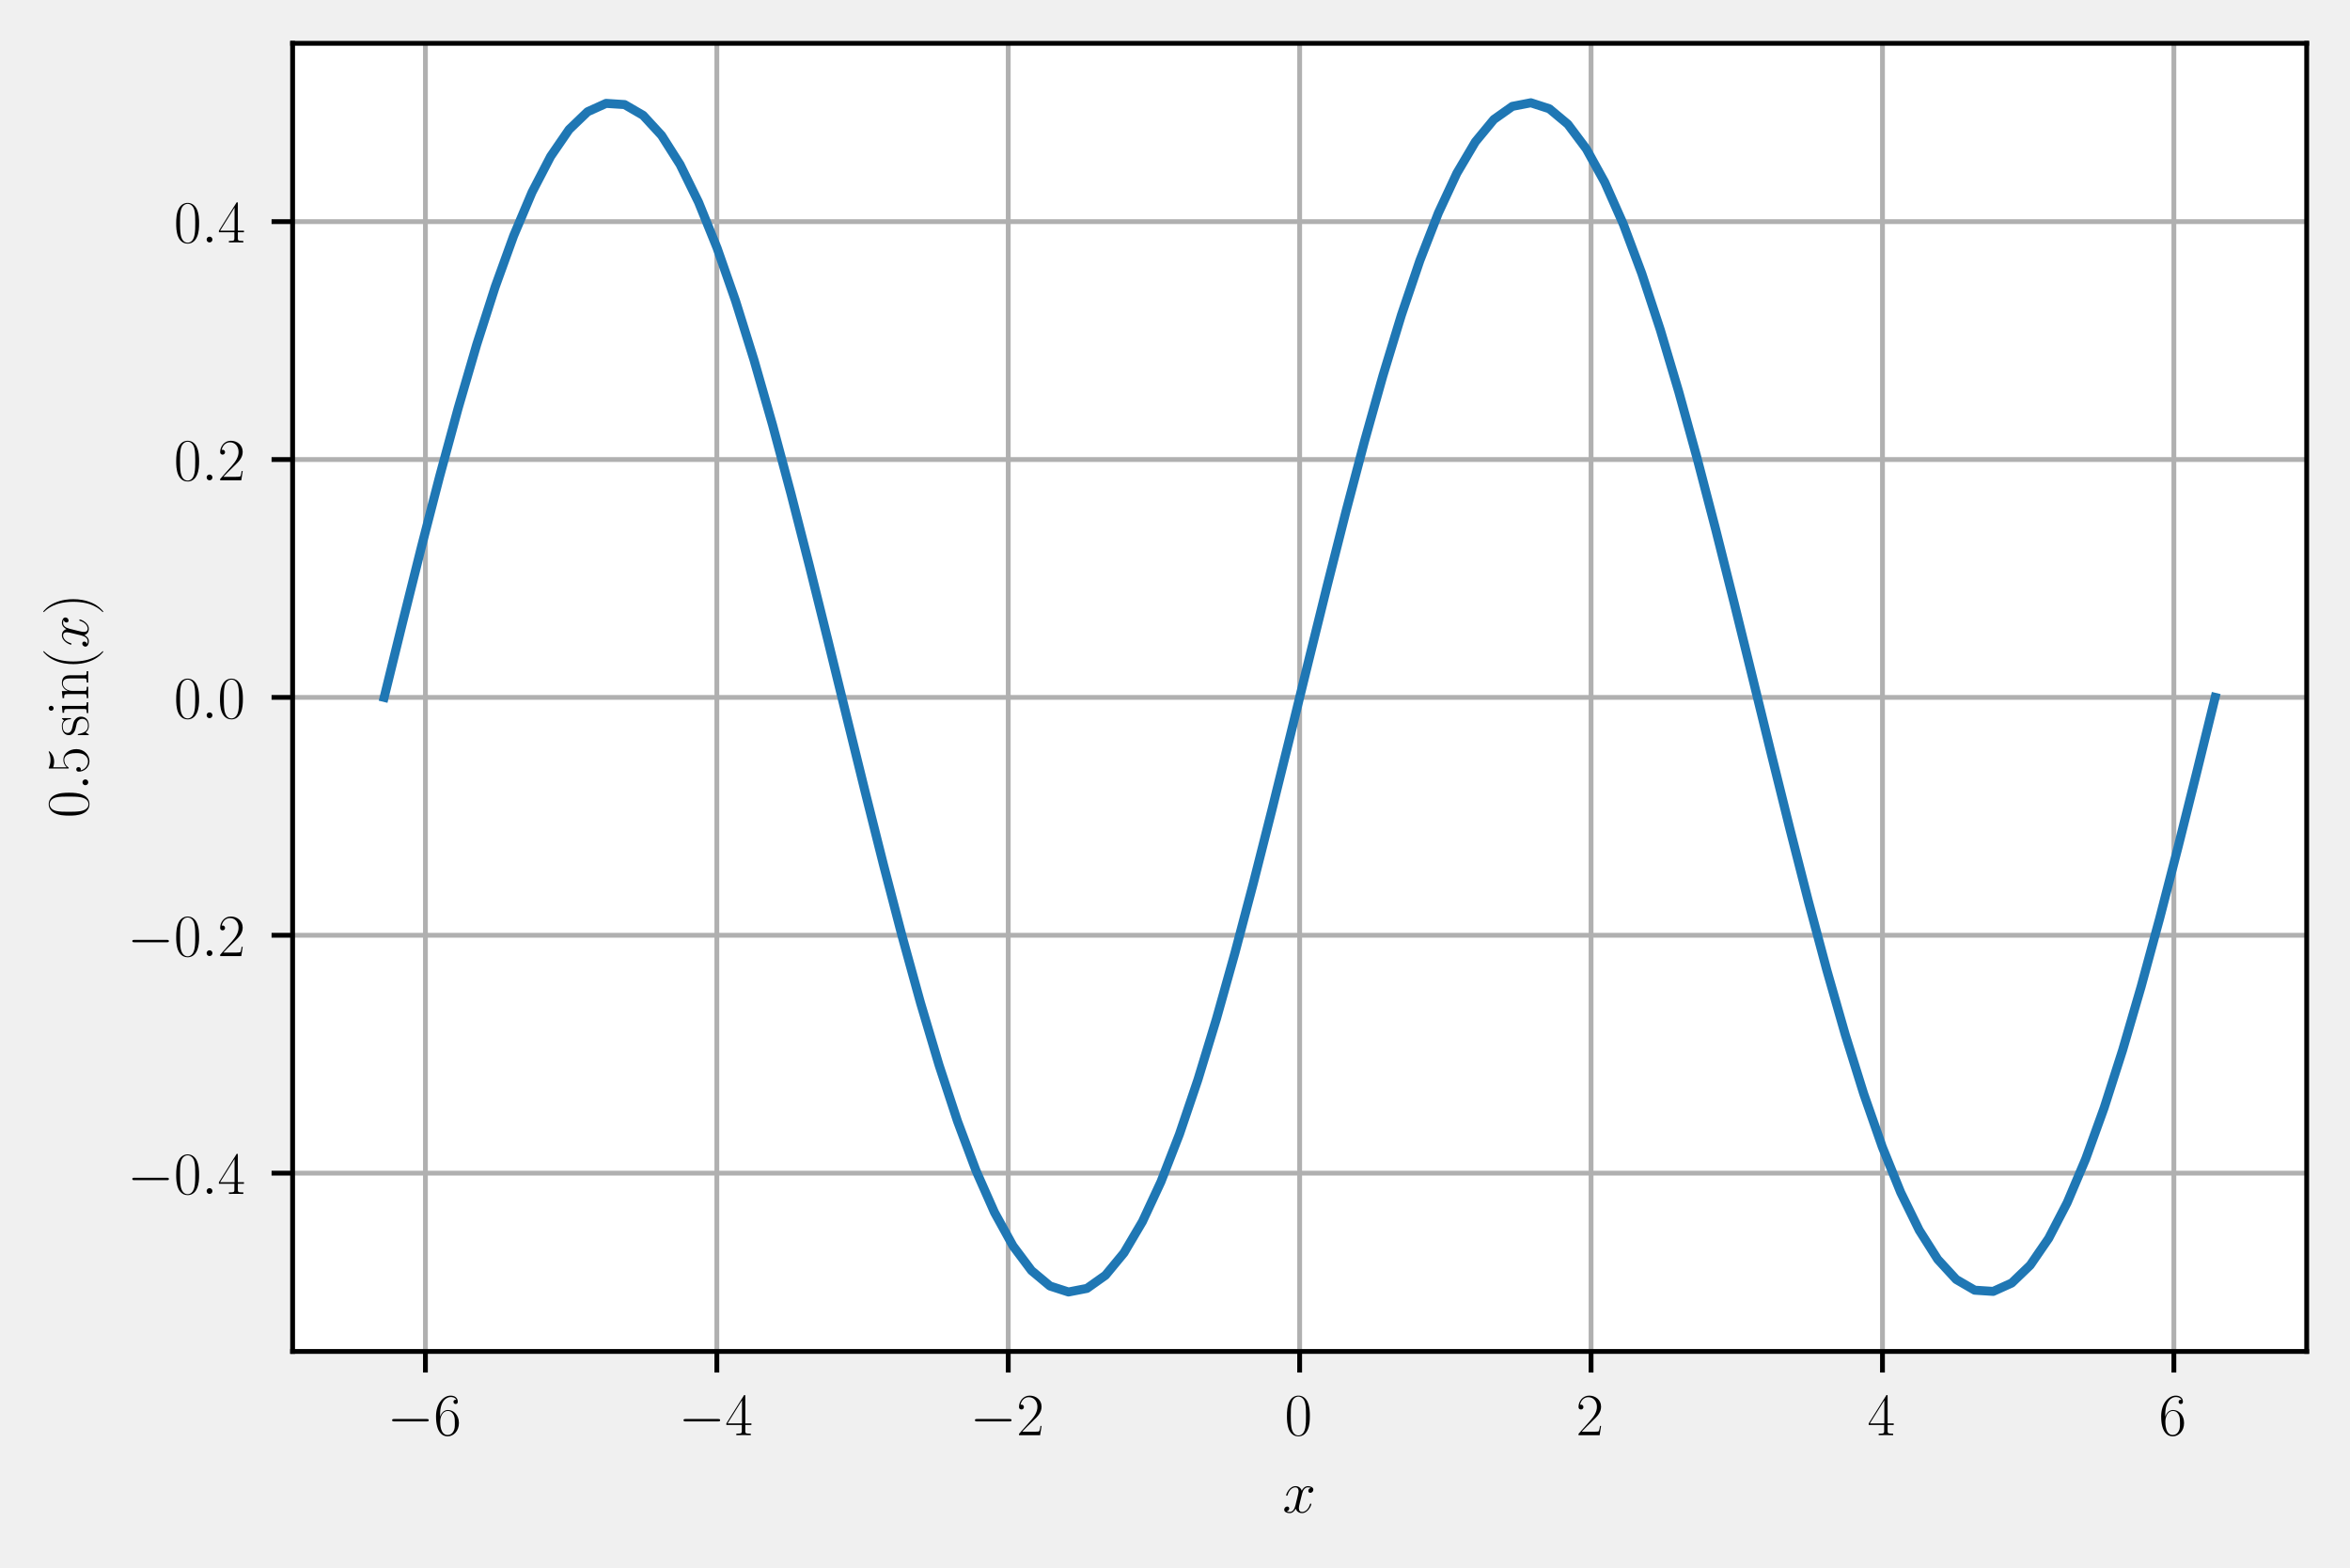
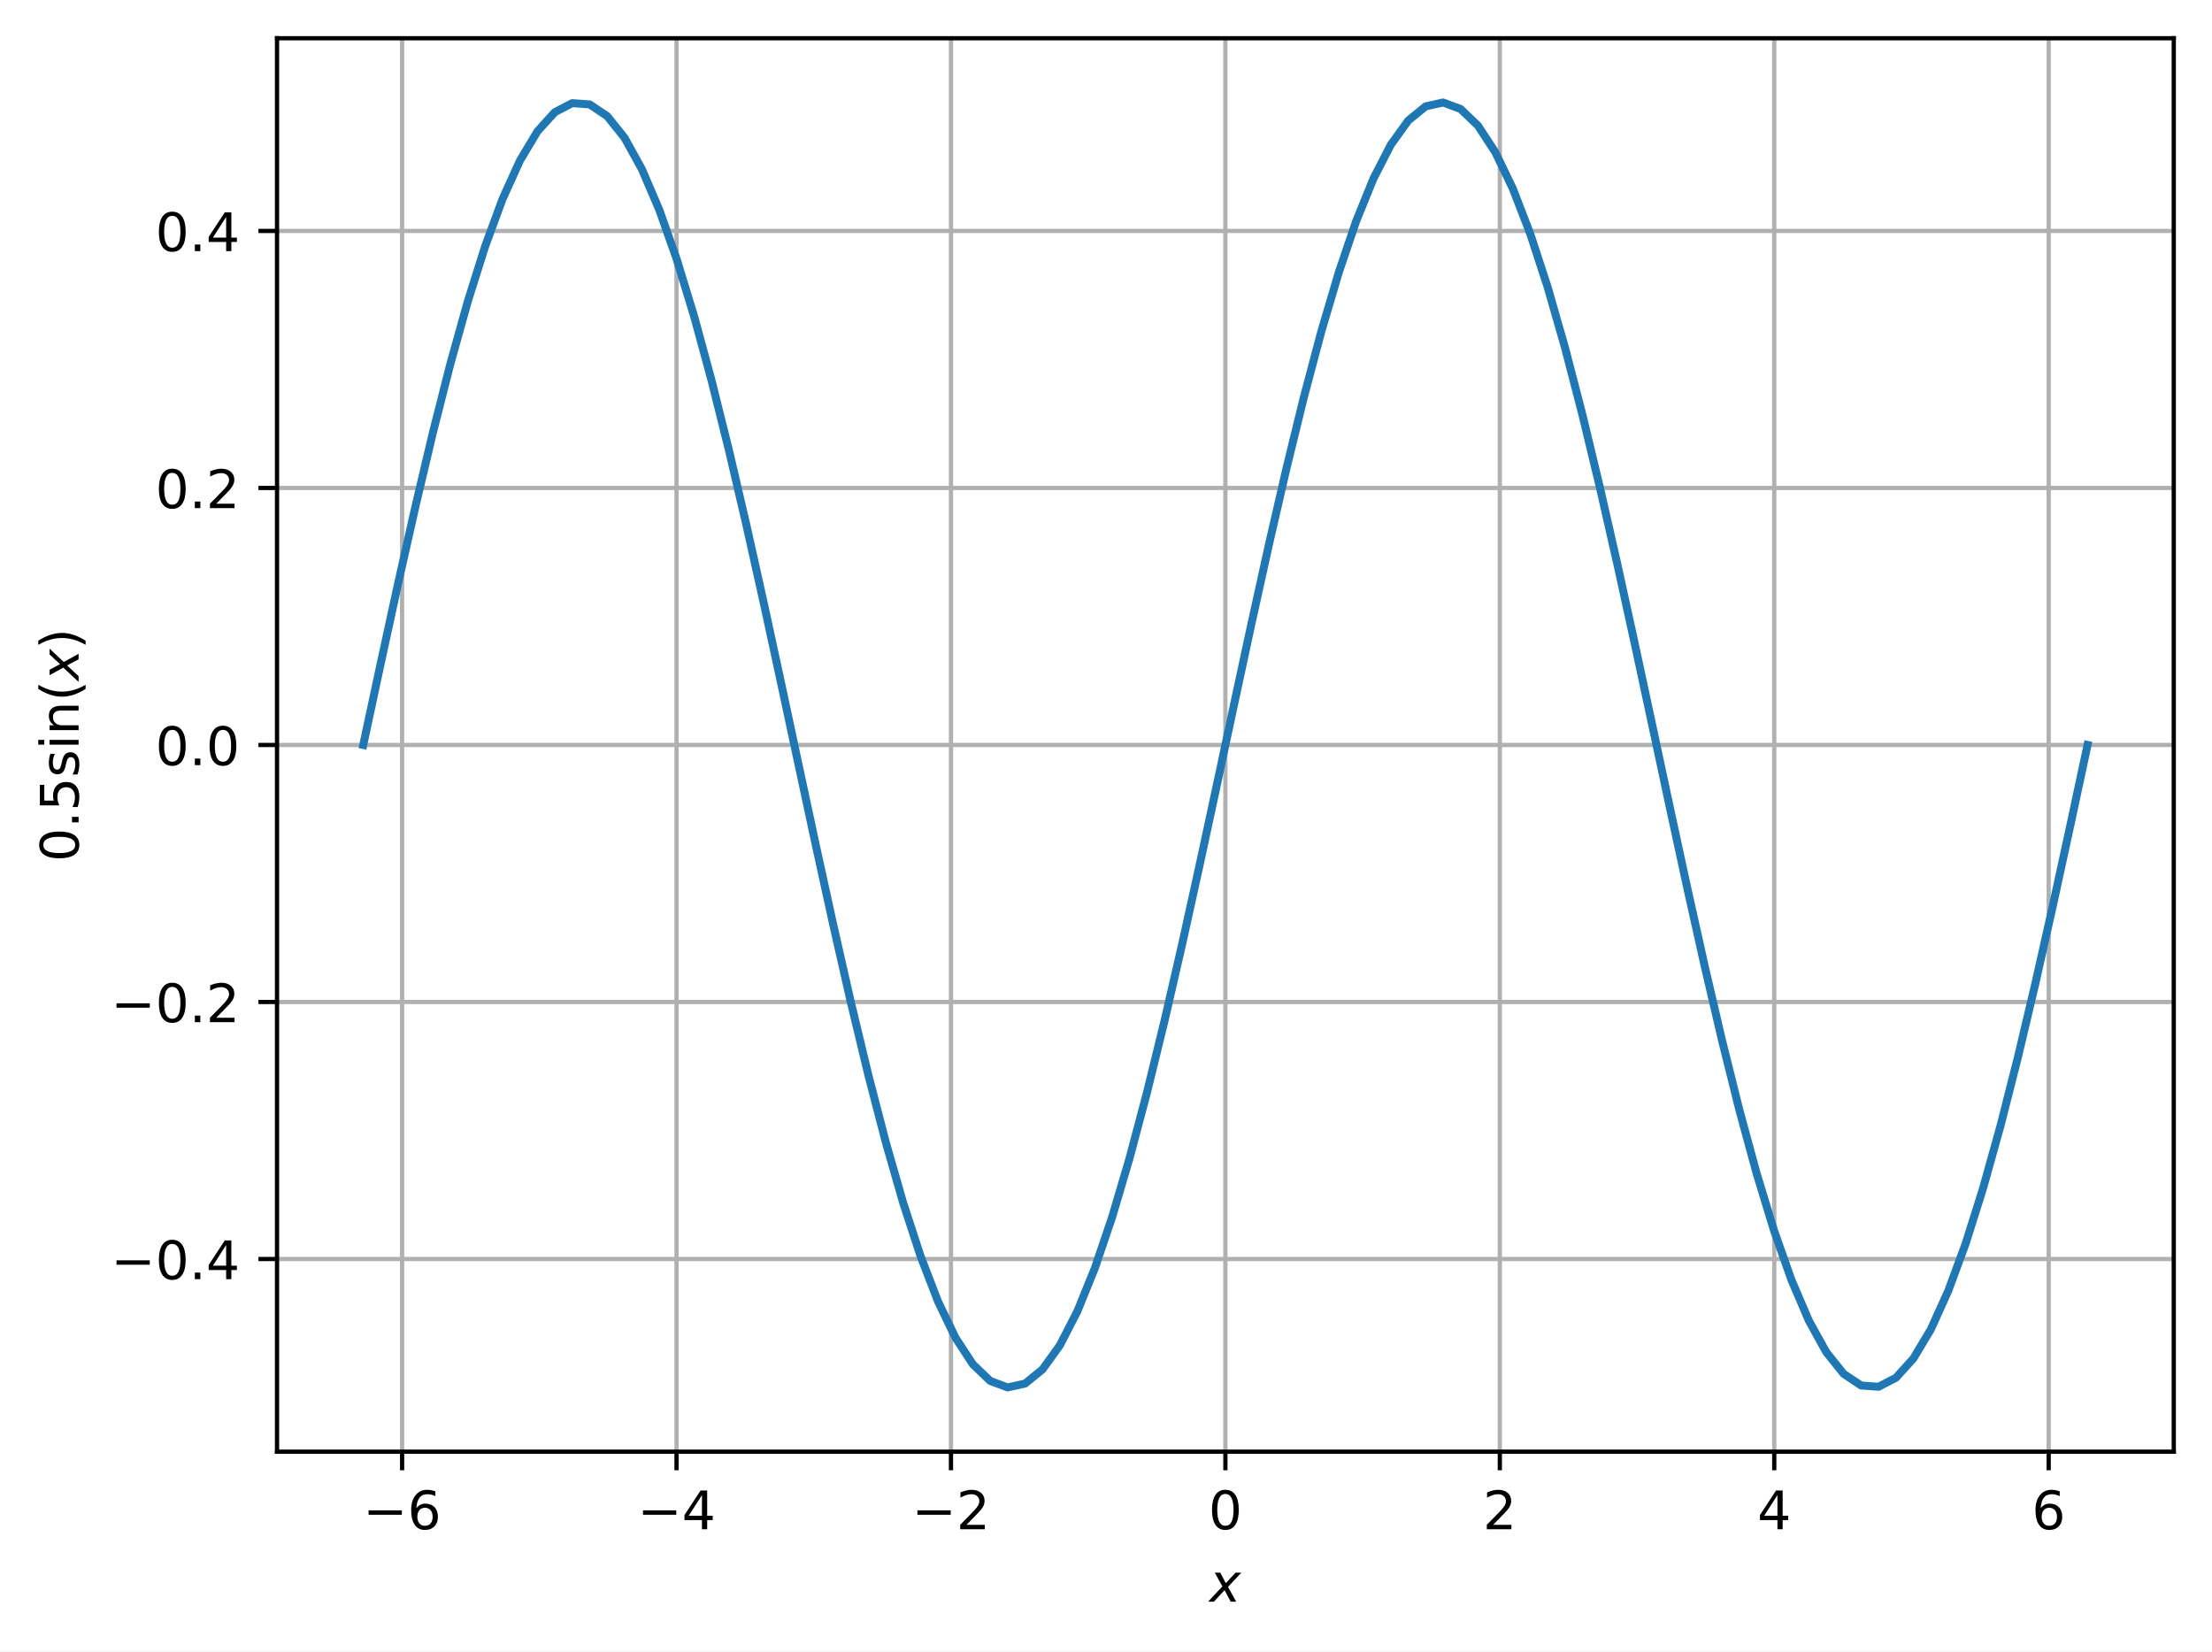
- <svg xmlns="http://www.w3.org/2000/svg" xmlns:xlink="http://www.w3.org/1999/xlink" height="260.551pt" version="1.1" viewBox="0 0 390.641 260.551" width="390.641pt">
+ <svg xmlns="http://www.w3.org/2000/svg" xmlns:xlink="http://www.w3.org/1999/xlink" width="416.481pt" height="310.868pt" viewBox="0 0 416.481 310.868" version="1.1">
  <defs>
-     <style type="text/css">*{stroke-linecap:butt;stroke-linejoin:round;}</style>
+     <style type="text/css">*{stroke-linejoin: round; stroke-linecap: butt}</style>
  </defs>
  <g id="figure_1">
    <g id="patch_1">
-       <path d="M 0 260.551  L 390.641 260.551  L 390.641 0  L 0 0  z " style="fill:none;" />
+       <path d="M 0 310.868  L 416.481 310.868  L 416.481 0  L 0 0  z " style="fill: #ffffff" />
    </g>
    <g id="axes_1">
      <g id="patch_2">
-         <path d="M 48.641 224.64  L 383.441 224.64  L 383.441 7.2  L 48.641 7.2  z " style="fill:#ffffff;" />
+         <path d="M 52.161 273.312  L 409.281 273.312  L 409.281 7.2  L 52.161 7.2  z " style="fill: #ffffff" />
      </g>
      <g id="matplotlib.axis_1">
        <g id="xtick_1">
          <g id="line2d_1">
-             <path clip-path="url(#p21b05e5020)" d="M 70.719 224.64  L 70.719 7.2  " style="fill:none;stroke:#b0b0b0;stroke-linecap:square;stroke-width:0.8;" />
+             <path d="M 75.71 273.312  L 75.71 7.2  " clip-path="url(#pddf30168c7)" style="fill: none; stroke: #b0b0b0; stroke-width: 0.8; stroke-linecap: square" />
          </g>
          <g id="line2d_2">
            <defs>
-               <path d="M 0 0  L 0 3.5  " id="mca1e98e001" style="stroke:#000000;stroke-width:0.8;" />
-             </defs>
-             <g>
-               <use style="stroke:#000000;stroke-width:0.8;" x="70.719" xlink:href="#mca1e98e001" y="224.64" />
+               <path id="m43cdb2aede" d="M 0 0  L 0 3.5  " style="stroke: #000000; stroke-width: 0.8" />
+             </defs>
+             <g>
+               <use xlink:href="#m43cdb2aede" x="75.71" y="273.312" style="stroke: #000000; stroke-width: 0.8" />
            </g>
          </g>
          <g id="text_1">
-             <g transform="translate(64.35349 238.5585)scale(0.1 -0.1)">
-               <defs>
-                 <path d="M 65.906 23  C 67.594 23 69.406 23 69.406 25  C 69.406 27 67.594 27 65.906 27  L 11.797 27  C 10.094 27 8.297 27 8.297 25  C 8.297 23 10.094 23 11.797 23  z " id="CMSY10-0" />
-                 <path d="M 10.594 34.344  C 10.594 58 21.797 63.688 28.297 63.688  C 30.406 63.688 35.5 63.266 37.5 59.094  C 35.906 59.094 32.906 59.094 32.906 55.594  C 32.906 52.891 35.094 52 36.5 52  C 37.406 52 40.094 52.391 40.094 55.797  C 40.094 62.297 35.094 66 28.203 66  C 16.297 66 3.797 53.297 3.797 31.422  C 3.797 4.016 15.094 -2 23.094 -2  C 32.797 -2 42 6.734 42 20.234  C 42 32.828 33.906 42 23.703 42  C 17.594 42 13.094 37.969 10.594 30.922  z M 23.094 0.391  C 10.797 0.391 10.797 18.938 10.797 22.656  C 10.797 29.906 14.203 40.391 23.5 40.391  C 25.203 40.391 30.094 40.391 33.406 33.438  C 35.203 29.516 35.203 25.375 35.203 20.344  C 35.203 14.906 35.203 10.875 33.094 6.844  C 30.906 2.703 27.703 0.391 23.094 0.391  z " id="CMR17-54" />
-               </defs>
-               <use transform="scale(0.996264)" xlink:href="#CMSY10-0" />
-               <use transform="translate(77.48747 0)scale(0.996264)" xlink:href="#CMR17-54" />
+             <g transform="translate(68.33872 287.9104) scale(0.1 -0.1)">
+               <defs>
+                 <path id="DejaVuSans-2212" d="M 678 2272  L 4684 2272  L 4684 1741  L 678 1741  L 678 2272  z " transform="scale(0.015625)" />
+                 <path id="DejaVuSans-36" d="M 2113 2584  Q 1688 2584 1439 2293  Q 1191 2003 1191 1497  Q 1191 994 1439 701  Q 1688 409 2113 409  Q 2538 409 2786 701  Q 3034 994 3034 1497  Q 3034 2003 2786 2293  Q 2538 2584 2113 2584  z M 3366 4563  L 3366 3988  Q 3128 4100 2886 4159  Q 2644 4219 2406 4219  Q 1781 4219 1451 3797  Q 1122 3375 1075 2522  Q 1259 2794 1537 2939  Q 1816 3084 2150 3084  Q 2853 3084 3261 2657  Q 3669 2231 3669 1497  Q 3669 778 3244 343  Q 2819 -91 2113 -91  Q 1303 -91 875 529  Q 447 1150 447 2328  Q 447 3434 972 4092  Q 1497 4750 2381 4750  Q 2619 4750 2861 4703  Q 3103 4656 3366 4563  z " transform="scale(0.015625)" />
+               </defs>
+               <use xlink:href="#DejaVuSans-2212" />
+               <use xlink:href="#DejaVuSans-36" x="83.789" />
            </g>
          </g>
        </g>
        <g id="xtick_2">
          <g id="line2d_3">
-             <path clip-path="url(#p21b05e5020)" d="M 119.16 224.64  L 119.16 7.2  " style="fill:none;stroke:#b0b0b0;stroke-linecap:square;stroke-width:0.8;" />
+             <path d="M 127.38 273.312  L 127.38 7.2  " clip-path="url(#pddf30168c7)" style="fill: none; stroke: #b0b0b0; stroke-width: 0.8; stroke-linecap: square" />
          </g>
          <g id="line2d_4">
            <g>
-               <use style="stroke:#000000;stroke-width:0.8;" x="119.16" xlink:href="#mca1e98e001" y="224.64" />
+               <use xlink:href="#m43cdb2aede" x="127.38" y="273.312" style="stroke: #000000; stroke-width: 0.8" />
            </g>
          </g>
          <g id="text_2">
-             <g transform="translate(112.7945 238.5585)scale(0.1 -0.1)">
-               <defs>
-                 <path d="M 33.594 64.797  C 33.594 66.891 33.5 67 31.703 67  L 2 19.594  L 2 17  L 27.797 17  L 27.797 7.188  C 27.797 3.594 27.594 2.594 20.594 2.594  L 18.703 2.594  L 18.703 0  C 21.906 0.188 27.297 0.188 30.703 0.188  C 34.094 0.188 39.5 0.188 42.703 0  L 42.703 2.594  L 40.797 2.594  C 33.797 2.594 33.594 3.594 33.594 7.188  L 33.594 17  L 43.797 17  L 43.797 19.594  L 33.594 19.594  z M 28.094 58.172  L 28.094 19.594  L 4 19.594  z " id="CMR17-52" />
-               </defs>
-               <use transform="scale(0.996264)" xlink:href="#CMSY10-0" />
-               <use transform="translate(77.48747 0)scale(0.996264)" xlink:href="#CMR17-52" />
+             <g transform="translate(120.0091 287.9104) scale(0.1 -0.1)">
+               <defs>
+                 <path id="DejaVuSans-34" d="M 2419 4116  L 825 1625  L 2419 1625  L 2419 4116  z M 2253 4666  L 3047 4666  L 3047 1625  L 3713 1625  L 3713 1100  L 3047 1100  L 3047 0  L 2419 0  L 2419 1100  L 313 1100  L 313 1709  L 2253 4666  z " transform="scale(0.015625)" />
+               </defs>
+               <use xlink:href="#DejaVuSans-2212" />
+               <use xlink:href="#DejaVuSans-34" x="83.789" />
            </g>
          </g>
        </g>
        <g id="xtick_3">
          <g id="line2d_5">
-             <path clip-path="url(#p21b05e5020)" d="M 167.6 224.64  L 167.6 7.2  " style="fill:none;stroke:#b0b0b0;stroke-linecap:square;stroke-width:0.8;" />
+             <path d="M 179.051 273.312  L 179.051 7.2  " clip-path="url(#pddf30168c7)" style="fill: none; stroke: #b0b0b0; stroke-width: 0.8; stroke-linecap: square" />
          </g>
          <g id="line2d_6">
            <g>
-               <use style="stroke:#000000;stroke-width:0.8;" x="167.6" xlink:href="#mca1e98e001" y="224.64" />
+               <use xlink:href="#m43cdb2aede" x="179.051" y="273.312" style="stroke: #000000; stroke-width: 0.8" />
            </g>
          </g>
          <g id="text_3">
-             <g transform="translate(161.2354 238.5585)scale(0.1 -0.1)">
-               <defs>
-                 <path d="M 41.703 15.469  L 39.906 15.469  C 38.906 8.391 38.094 7.188 37.703 6.594  C 37.203 5.797 30 5.797 28.594 5.797  L 9.406 5.797  C 13 9.688 20 16.766 28.5 24.938  C 34.594 30.719 41.703 37.5 41.703 47.391  C 41.703 59.188 32.297 66 21.797 66  C 10.797 66 4.094 56.297 4.094 47.297  C 4.094 43.391 7 42.891 8.203 42.891  C 9.203 42.891 12.203 43.484 12.203 46.984  C 12.203 50.094 9.594 51 8.203 51  C 7.594 51 7 50.891 6.594 50.688  C 8.5 59.188 14.297 63.391 20.406 63.391  C 29.094 63.391 34.797 56.5 34.797 47.391  C 34.797 38.703 29.703 31.219 24 24.734  L 4.094 2.297  L 4.094 0  L 39.297 0  z " id="CMR17-50" />
-               </defs>
-               <use transform="scale(0.996264)" xlink:href="#CMSY10-0" />
-               <use transform="translate(77.48747 0)scale(0.996264)" xlink:href="#CMR17-50" />
+             <g transform="translate(171.6795 287.9104) scale(0.1 -0.1)">
+               <defs>
+                 <path id="DejaVuSans-32" d="M 1228 531  L 3431 531  L 3431 0  L 469 0  L 469 531  Q 828 903 1448 1529  Q 2069 2156 2228 2338  Q 2531 2678 2651 2914  Q 2772 3150 2772 3378  Q 2772 3750 2511 3984  Q 2250 4219 1831 4219  Q 1534 4219 1204 4116  Q 875 4013 500 3803  L 500 4441  Q 881 4594 1212 4672  Q 1544 4750 1819 4750  Q 2544 4750 2975 4387  Q 3406 4025 3406 3419  Q 3406 3131 3298 2873  Q 3191 2616 2906 2266  Q 2828 2175 2409 1742  Q 1991 1309 1228 531  z " transform="scale(0.015625)" />
+               </defs>
+               <use xlink:href="#DejaVuSans-2212" />
+               <use xlink:href="#DejaVuSans-32" x="83.789" />
            </g>
          </g>
        </g>
        <g id="xtick_4">
          <g id="line2d_7">
-             <path clip-path="url(#p21b05e5020)" d="M 216.041 224.64  L 216.041 7.2  " style="fill:none;stroke:#b0b0b0;stroke-linecap:square;stroke-width:0.8;" />
+             <path d="M 230.721 273.312  L 230.721 7.2  " clip-path="url(#pddf30168c7)" style="fill: none; stroke: #b0b0b0; stroke-width: 0.8; stroke-linecap: square" />
          </g>
          <g id="line2d_8">
            <g>
-               <use style="stroke:#000000;stroke-width:0.8;" x="216.041" xlink:href="#mca1e98e001" y="224.64" />
+               <use xlink:href="#m43cdb2aede" x="230.721" y="273.312" style="stroke: #000000; stroke-width: 0.8" />
            </g>
          </g>
          <g id="text_4">
-             <g transform="translate(213.5508 238.5585)scale(0.1 -0.1)">
-               <defs>
-                 <path d="M 42 31.844  C 42 37.969 41.906 48.422 37.703 56.453  C 34 63.484 28.094 66 22.906 66  C 18.094 66 12 63.781 8.203 56.562  C 4.203 49.016 3.797 39.672 3.797 31.844  C 3.797 26.109 3.906 17.375 7 9.734  C 11.297 -0.609 19 -2 22.906 -2  C 27.5 -2 34.5 -0.109 38.594 9.438  C 41.594 16.375 42 24.5 42 31.844  z M 22.906 -0.406  C 16.5 -0.406 12.703 5.125 11.297 12.75  C 10.203 18.688 10.203 27.328 10.203 32.953  C 10.203 40.688 10.203 47.109 11.5 53.234  C 13.406 61.781 19 64.391 22.906 64.391  C 27 64.391 32.297 61.672 34.203 53.438  C 35.5 47.719 35.594 40.984 35.594 32.953  C 35.594 26.422 35.594 18.375 34.406 12.453  C 32.297 1.5 26.406 -0.406 22.906 -0.406  z " id="CMR17-48" />
-               </defs>
-               <use transform="scale(0.996264)" xlink:href="#CMR17-48" />
+             <g transform="translate(227.5397 287.9104) scale(0.1 -0.1)">
+               <defs>
+                 <path id="DejaVuSans-30" d="M 2034 4250  Q 1547 4250 1301 3770  Q 1056 3291 1056 2328  Q 1056 1369 1301 889  Q 1547 409 2034 409  Q 2525 409 2770 889  Q 3016 1369 3016 2328  Q 3016 3291 2770 3770  Q 2525 4250 2034 4250  z M 2034 4750  Q 2819 4750 3233 4129  Q 3647 3509 3647 2328  Q 3647 1150 3233 529  Q 2819 -91 2034 -91  Q 1250 -91 836 529  Q 422 1150 422 2328  Q 422 3509 836 4129  Q 1250 4750 2034 4750  z " transform="scale(0.015625)" />
+               </defs>
+               <use xlink:href="#DejaVuSans-30" />
            </g>
          </g>
        </g>
        <g id="xtick_5">
          <g id="line2d_9">
-             <path clip-path="url(#p21b05e5020)" d="M 264.482 224.64  L 264.482 7.2  " style="fill:none;stroke:#b0b0b0;stroke-linecap:square;stroke-width:0.8;" />
+             <path d="M 282.391 273.312  L 282.391 7.2  " clip-path="url(#pddf30168c7)" style="fill: none; stroke: #b0b0b0; stroke-width: 0.8; stroke-linecap: square" />
          </g>
          <g id="line2d_10">
            <g>
-               <use style="stroke:#000000;stroke-width:0.8;" x="264.482" xlink:href="#mca1e98e001" y="224.64" />
+               <use xlink:href="#m43cdb2aede" x="282.391" y="273.312" style="stroke: #000000; stroke-width: 0.8" />
            </g>
          </g>
          <g id="text_5">
-             <g transform="translate(261.9918 238.5585)scale(0.1 -0.1)">
-               <use transform="scale(0.996264)" xlink:href="#CMR17-50" />
+             <g transform="translate(279.2101 287.9104) scale(0.1 -0.1)">
+               <use xlink:href="#DejaVuSans-32" />
            </g>
          </g>
        </g>
        <g id="xtick_6">
          <g id="line2d_11">
-             <path clip-path="url(#p21b05e5020)" d="M 312.923 224.64  L 312.923 7.2  " style="fill:none;stroke:#b0b0b0;stroke-linecap:square;stroke-width:0.8;" />
+             <path d="M 334.062 273.312  L 334.062 7.2  " clip-path="url(#pddf30168c7)" style="fill: none; stroke: #b0b0b0; stroke-width: 0.8; stroke-linecap: square" />
          </g>
          <g id="line2d_12">
            <g>
-               <use style="stroke:#000000;stroke-width:0.8;" x="312.923" xlink:href="#mca1e98e001" y="224.64" />
+               <use xlink:href="#m43cdb2aede" x="334.062" y="273.312" style="stroke: #000000; stroke-width: 0.8" />
            </g>
          </g>
          <g id="text_6">
-             <g transform="translate(310.4327 238.5585)scale(0.1 -0.1)">
-               <use transform="scale(0.996264)" xlink:href="#CMR17-52" />
+             <g transform="translate(330.8804 287.9104) scale(0.1 -0.1)">
+               <use xlink:href="#DejaVuSans-34" />
            </g>
          </g>
        </g>
        <g id="xtick_7">
          <g id="line2d_13">
-             <path clip-path="url(#p21b05e5020)" d="M 361.364 224.64  L 361.364 7.2  " style="fill:none;stroke:#b0b0b0;stroke-linecap:square;stroke-width:0.8;" />
+             <path d="M 385.732 273.312  L 385.732 7.2  " clip-path="url(#pddf30168c7)" style="fill: none; stroke: #b0b0b0; stroke-width: 0.8; stroke-linecap: square" />
          </g>
          <g id="line2d_14">
            <g>
-               <use style="stroke:#000000;stroke-width:0.8;" x="361.364" xlink:href="#mca1e98e001" y="224.64" />
+               <use xlink:href="#m43cdb2aede" x="385.732" y="273.312" style="stroke: #000000; stroke-width: 0.8" />
            </g>
          </g>
          <g id="text_7">
-             <g transform="translate(358.8737 238.5585)scale(0.1 -0.1)">
-               <use transform="scale(0.996264)" xlink:href="#CMR17-54" />
+             <g transform="translate(382.5508 287.9104) scale(0.1 -0.1)">
+               <use xlink:href="#DejaVuSans-36" />
            </g>
          </g>
        </g>
        <g id="text_8">
-           <g transform="translate(213.1945 251.4142)scale(0.1 -0.1)">
-             <defs>
-               <path d="M 47.406 41  C 44.203 40.391 43 37.984 43 36.094  C 43 33.688 44.906 32.891 46.297 32.891  C 49.297 32.891 51.406 35.484 51.406 38.188  C 51.406 42.094 46.594 44 42.406 44  C 36.297 44 32.906 38.297 32 36.391  C 29.703 43.594 23.5 44 21.703 44  C 11.5 44 6.094 31.141 6.094 28.891  C 6.094 28.484 6.5 27.969 7.203 27.969  C 8 27.969 8.203 28.578 8.406 28.984  C 11.797 40.188 18.5 41.984 21.406 41.984  C 25.906 41.984 26.797 38.094 26.797 35.688  C 26.797 33.484 26.203 31.141 25 26.219  L 21.594 12.156  C 20.094 6.094 17.203 1 11.906 1  C 11.406 1 8.906 1 6.797 1.969  C 10.406 2.594 11.203 5.594 11.203 6.797  C 11.203 8.797 9.703 10 7.797 10  C 5.406 10 2.797 7.891 2.797 4.688  C 2.797 0.891 7.5 -1 11.797 -1  C 16.594 -1 20 2.391 22.094 6.484  C 23.703 1 28.703 -1 32.406 -1  C 42.594 -1 48 11.734 48 14  C 48 14.516 47.594 14.922 47 14.922  C 46.094 14.922 46 14.406 45.703 13.594  C 43 4.688 37.203 1 32.703 1  C 29.203 1 27.297 3.188 27.297 7.297  C 27.297 9.484 27.703 11.125 29.297 17.906  L 32.797 31.859  C 34.297 37.891 37.703 41.984 42.297 41.984  C 42.5 41.984 45.297 41.984 47.406 41  z " id="CMMI12-120" />
-             </defs>
-             <use transform="scale(0.996264)" xlink:href="#CMMI12-120" />
+           <g transform="translate(227.7209 301.5886) scale(0.1 -0.1)">
+             <defs>
+               <path id="DejaVuSans-Oblique-78" d="M 3841 3500  L 2234 1784  L 3219 0  L 2559 0  L 1819 1388  L 531 0  L -166 0  L 1556 1844  L 641 3500  L 1300 3500  L 1972 2234  L 3144 3500  L 3841 3500  z " transform="scale(0.015625)" />
+             </defs>
+             <use xlink:href="#DejaVuSans-Oblique-78" transform="translate(0 0.3125)" />
          </g>
        </g>
      </g>
      <g id="matplotlib.axis_2">
        <g id="ytick_1">
          <g id="line2d_15">
-             <path clip-path="url(#p21b05e5020)" d="M 48.641 194.999  L 383.441 194.999  " style="fill:none;stroke:#b0b0b0;stroke-linecap:square;stroke-width:0.8;" />
+             <path d="M 52.161 237.036  L 409.281 237.036  " clip-path="url(#pddf30168c7)" style="fill: none; stroke: #b0b0b0; stroke-width: 0.8; stroke-linecap: square" />
          </g>
          <g id="line2d_16">
            <defs>
-               <path d="M 0 0  L -3.5 0  " id="m8ee106f0a7" style="stroke:#000000;stroke-width:0.8;" />
-             </defs>
-             <g>
-               <use style="stroke:#000000;stroke-width:0.8;" x="48.641" xlink:href="#m8ee106f0a7" y="194.999" />
+               <path id="m7ab07d2b74" d="M 0 0  L -3.5 0  " style="stroke: #000000; stroke-width: 0.8" />
+             </defs>
+             <g>
+               <use xlink:href="#m7ab07d2b74" x="52.161" y="237.036" style="stroke: #000000; stroke-width: 0.8" />
            </g>
          </g>
          <g id="text_9">
-             <g transform="translate(21.16264 198.4583)scale(0.1 -0.1)">
-               <defs>
-                 <path d="M 18.406 4.797  C 18.406 7.688 16 9.688 13.594 9.688  C 10.703 9.688 8.703 7.297 8.703 4.891  C 8.703 2 11.094 0 13.5 0  C 16.406 0 18.406 2.391 18.406 4.797  z " id="CMMI12-58" />
-               </defs>
-               <use transform="scale(0.996264)" xlink:href="#CMSY10-0" />
-               <use transform="translate(77.48747 0)scale(0.996264)" xlink:href="#CMR17-48" />
-               <use transform="translate(123.1779 0)scale(0.996264)" xlink:href="#CMMI12-58" />
-               <use transform="translate(150.2751 0)scale(0.996264)" xlink:href="#CMR17-52" />
+             <g transform="translate(20.87813 240.8354) scale(0.1 -0.1)">
+               <defs>
+                 <path id="DejaVuSans-2e" d="M 684 794  L 1344 794  L 1344 0  L 684 0  L 684 794  z " transform="scale(0.015625)" />
+               </defs>
+               <use xlink:href="#DejaVuSans-2212" />
+               <use xlink:href="#DejaVuSans-30" x="83.789" />
+               <use xlink:href="#DejaVuSans-2e" x="147.412" />
+               <use xlink:href="#DejaVuSans-34" x="179.199" />
            </g>
          </g>
        </g>
        <g id="ytick_2">
          <g id="line2d_17">
-             <path clip-path="url(#p21b05e5020)" d="M 48.641 155.46  L 383.441 155.46  " style="fill:none;stroke:#b0b0b0;stroke-linecap:square;stroke-width:0.8;" />
+             <path d="M 52.161 188.646  L 409.281 188.646  " clip-path="url(#pddf30168c7)" style="fill: none; stroke: #b0b0b0; stroke-width: 0.8; stroke-linecap: square" />
          </g>
          <g id="line2d_18">
            <g>
-               <use style="stroke:#000000;stroke-width:0.8;" x="48.641" xlink:href="#m8ee106f0a7" y="155.46" />
+               <use xlink:href="#m7ab07d2b74" x="52.161" y="188.646" style="stroke: #000000; stroke-width: 0.8" />
            </g>
          </g>
          <g id="text_10">
-             <g transform="translate(21.16264 158.9188)scale(0.1 -0.1)">
-               <use transform="scale(0.996264)" xlink:href="#CMSY10-0" />
-               <use transform="translate(77.48747 0)scale(0.996264)" xlink:href="#CMR17-48" />
-               <use transform="translate(123.1779 0)scale(0.996264)" xlink:href="#CMMI12-58" />
-               <use transform="translate(150.2751 0)scale(0.996264)" xlink:href="#CMR17-50" />
+             <g transform="translate(20.87813 192.4453) scale(0.1 -0.1)">
+               <use xlink:href="#DejaVuSans-2212" />
+               <use xlink:href="#DejaVuSans-30" x="83.789" />
+               <use xlink:href="#DejaVuSans-2e" x="147.412" />
+               <use xlink:href="#DejaVuSans-32" x="179.199" />
            </g>
          </g>
        </g>
        <g id="ytick_3">
          <g id="line2d_19">
-             <path clip-path="url(#p21b05e5020)" d="M 48.641 115.92  L 383.441 115.92  " style="fill:none;stroke:#b0b0b0;stroke-linecap:square;stroke-width:0.8;" />
+             <path d="M 52.161 140.256  L 409.281 140.256  " clip-path="url(#pddf30168c7)" style="fill: none; stroke: #b0b0b0; stroke-width: 0.8; stroke-linecap: square" />
          </g>
          <g id="line2d_20">
            <g>
-               <use style="stroke:#000000;stroke-width:0.8;" x="48.641" xlink:href="#m8ee106f0a7" y="115.92" />
+               <use xlink:href="#m7ab07d2b74" x="52.161" y="140.256" style="stroke: #000000; stroke-width: 0.8" />
            </g>
          </g>
          <g id="text_11">
-             <g transform="translate(28.91138 119.3792)scale(0.1 -0.1)">
-               <use transform="scale(0.996264)" xlink:href="#CMR17-48" />
-               <use transform="translate(45.69048 0)scale(0.996264)" xlink:href="#CMMI12-58" />
-               <use transform="translate(72.78765 0)scale(0.996264)" xlink:href="#CMR17-48" />
+             <g transform="translate(29.25781 144.0552) scale(0.1 -0.1)">
+               <use xlink:href="#DejaVuSans-30" />
+               <use xlink:href="#DejaVuSans-2e" x="63.623" />
+               <use xlink:href="#DejaVuSans-30" x="95.41" />
            </g>
          </g>
        </g>
        <g id="ytick_4">
          <g id="line2d_21">
-             <path clip-path="url(#p21b05e5020)" d="M 48.641 76.38  L 383.441 76.38  " style="fill:none;stroke:#b0b0b0;stroke-linecap:square;stroke-width:0.8;" />
+             <path d="M 52.161 91.866  L 409.281 91.866  " clip-path="url(#pddf30168c7)" style="fill: none; stroke: #b0b0b0; stroke-width: 0.8; stroke-linecap: square" />
          </g>
          <g id="line2d_22">
            <g>
-               <use style="stroke:#000000;stroke-width:0.8;" x="48.641" xlink:href="#m8ee106f0a7" y="76.38" />
+               <use xlink:href="#m7ab07d2b74" x="52.161" y="91.866" style="stroke: #000000; stroke-width: 0.8" />
            </g>
          </g>
          <g id="text_12">
-             <g transform="translate(28.91138 79.83973)scale(0.1 -0.1)">
-               <use transform="scale(0.996264)" xlink:href="#CMR17-48" />
-               <use transform="translate(45.69048 0)scale(0.996264)" xlink:href="#CMMI12-58" />
-               <use transform="translate(72.78765 0)scale(0.996264)" xlink:href="#CMR17-50" />
+             <g transform="translate(29.25781 95.66513) scale(0.1 -0.1)">
+               <use xlink:href="#DejaVuSans-30" />
+               <use xlink:href="#DejaVuSans-2e" x="63.623" />
+               <use xlink:href="#DejaVuSans-32" x="95.41" />
            </g>
          </g>
        </g>
        <g id="ytick_5">
          <g id="line2d_23">
-             <path clip-path="url(#p21b05e5020)" d="M 48.641 36.841  L 383.441 36.841  " style="fill:none;stroke:#b0b0b0;stroke-linecap:square;stroke-width:0.8;" />
+             <path d="M 52.161 43.476  L 409.281 43.476  " clip-path="url(#pddf30168c7)" style="fill: none; stroke: #b0b0b0; stroke-width: 0.8; stroke-linecap: square" />
          </g>
          <g id="line2d_24">
            <g>
-               <use style="stroke:#000000;stroke-width:0.8;" x="48.641" xlink:href="#m8ee106f0a7" y="36.841" />
+               <use xlink:href="#m7ab07d2b74" x="52.161" y="43.476" style="stroke: #000000; stroke-width: 0.8" />
            </g>
          </g>
          <g id="text_13">
-             <g transform="translate(28.91138 40.3002)scale(0.1 -0.1)">
-               <use transform="scale(0.996264)" xlink:href="#CMR17-48" />
-               <use transform="translate(45.69048 0)scale(0.996264)" xlink:href="#CMMI12-58" />
-               <use transform="translate(72.78765 0)scale(0.996264)" xlink:href="#CMR17-52" />
+             <g transform="translate(29.25781 47.27504) scale(0.1 -0.1)">
+               <use xlink:href="#DejaVuSans-30" />
+               <use xlink:href="#DejaVuSans-2e" x="63.623" />
+               <use xlink:href="#DejaVuSans-34" x="95.41" />
            </g>
          </g>
        </g>
        <g id="text_14">
-           <g transform="translate(14.67198 135.9525)rotate(-90)scale(0.1 -0.1)">
-             <defs>
-               <path d="M 11.406 58.594  C 12.406 58.188 16.5 56.891 20.703 56.891  C 30 56.891 35.094 61.891 38 64.688  C 38 65.484 38 66 37.406 66  C 37.297 66 37.094 66 36.297 65.594  C 32.797 64.094 28.703 63 23.703 63  C 20.703 63 16.203 63.359 11.297 65.484  C 10.203 66 10 66 9.906 66  C 9.406 66 9.297 65.891 9.297 63.906  L 9.297 34.859  C 9.297 33.016 9.297 32.5 10.297 32.5  C 10.797 32.5 11 32.703 11.5 33.422  C 14.703 38.047 19.094 40 24.094 40  C 27.594 40 35.094 37.734 35.094 20.203  C 35.094 16.984 35.094 11.188 32.094 6.594  C 29.594 2.484 25.703 0.391 21.406 0.391  C 14.797 0.391 8.094 4.984 6.297 12.688  C 6.703 12.594 7.5 12.391 7.906 12.391  C 9.203 12.391 11.703 13.094 11.703 16.188  C 11.703 18.891 9.797 20 7.906 20  C 5.594 20 4.094 18.594 4.094 15.797  C 4.094 7.094 11 -2 21.594 -2  C 31.906 -2 41.703 6.891 41.703 19.797  C 41.703 32.094 33.906 41.594 24.203 41.594  C 19.094 41.594 14.797 39.688 11.406 36  z " id="CMR17-53" />
-               <path d="M 30.906 42  C 30.906 43.797 30.797 43.891 30.203 43.891  C 29.797 43.891 29.703 43.797 28.5 42.297  C 28.203 41.891 27.297 40.891 27 40.5  C 23.797 43.891 19.297 44 17.594 44  C 6.5 44 2.5 38.188 2.5 32.391  C 2.5 23.391 12.703 21.297 15.594 20.688  C 21.906 19.391 24.094 19 26.203 17.188  C 27.5 16 29.703 13.797 29.703 10.188  C 29.703 6 27.297 0.594 18.094 0.594  C 9.406 0.594 6.297 7.188 4.5 16  C 4.203 17.391 4.203 17.5 3.406 17.5  C 2.594 17.5 2.5 17.391 2.5 15.391  L 2.5 1  C 2.5 -0.812 2.594 -0.906 3.203 -0.906  C 3.703 -0.906 3.797 -0.812 4.297 0  C 4.906 0.891 6.406 3.297 7 4.297  C 9 1.594 12.5 -1 18.094 -1  C 28 -1 33.297 4.391 33.297 12.188  C 33.297 17.297 30.594 20 29.297 21.188  C 26.297 24.297 22.797 25 18.594 25.797  C 13.094 27 6.094 28.391 6.094 34.5  C 6.094 37.094 7.5 42.594 17.594 42.594  C 28.297 42.594 28.906 32.594 29.094 29.391  C 29.203 28.891 29.703 28.797 30 28.797  C 30.906 28.797 30.906 29.094 30.906 30.797  z " id="CMR17-115" />
-               <path d="M 15.5 61.891  C 15.5 64.094 13.703 66 11.406 66  C 9.203 66 7.297 64.188 7.297 61.891  C 7.297 59.688 9.094 57.797 11.406 57.797  C 13.594 57.797 15.5 59.594 15.5 61.891  z M 3.797 42.891  L 3.797 40.297  C 9.406 40.297 10.203 39.688 10.203 34.859  L 10.203 6.922  C 10.203 3.094 9.797 2.594 3.406 2.594  L 3.406 0  C 5.797 0.188 10.094 0.188 12.594 0.188  C 15 0.188 19.094 0.188 21.406 0  L 21.406 2.594  C 15.5 2.594 15.297 3.203 15.297 6.812  L 15.297 44  z " id="CMR17-105" />
-               <path d="M 41.5 30.531  C 41.5 35.656 40.5 44 28.703 44  C 20.797 44 16.703 37.875 15.203 33.844  L 15.094 33.844  L 15.094 44  L 3.297 42.891  L 3.297 40.281  C 9.203 40.281 10.094 39.688 10.094 34.859  L 10.094 6.922  C 10.094 3.094 9.703 2.594 3.297 2.594  L 3.297 0  C 5.703 0.188 10.094 0.188 12.703 0.188  C 15.297 0.188 19.797 0.188 22.203 0  L 22.203 2.594  C 15.797 2.594 15.406 3 15.406 6.922  L 15.406 26.219  C 15.406 35.453 21 42.391 28 42.391  C 35.406 42.391 36.203 35.766 36.203 30.938  L 36.203 6.922  C 36.203 3.094 35.797 2.594 29.406 2.594  L 29.406 0  C 31.797 0.188 36.203 0.188 38.797 0.188  C 41.406 0.188 45.906 0.188 48.297 0  L 48.297 2.594  C 41.906 2.594 41.5 3 41.5 6.922  z " id="CMR17-110" />
-               <path d="M 30.594 -24.406  C 30.594 -24.312 30.594 -24.109 30.297 -23.812  C 25.703 -19.109 13.406 -6.297 13.406 24.938  C 13.406 56.172 25.5 68.875 30.406 73.891  C 30.406 73.984 30.594 74.188 30.594 74.484  C 30.594 74.797 30.297 75 29.906 75  C 28.797 75 20.297 67.578 15.406 56.562  C 10.406 45.453 9 34.656 9 25.047  C 9 17.828 9.703 5.625 15.703 -7.297  C 20.5 -17.703 28.703 -25 29.906 -25  C 30.406 -25 30.594 -24.812 30.594 -24.406  z " id="CMR17-40" />
-               <path d="M 26.297 24.938  C 26.297 32.141 25.594 44.359 19.594 57.266  C 14.797 67.688 6.594 75 5.406 75  C 5.094 75 4.703 74.891 4.703 74.391  C 4.703 74.188 4.797 74.094 4.906 73.891  C 9.703 68.875 21.906 56.172 21.906 25.047  C 21.906 -6.188 9.797 -18.906 4.906 -23.906  C 4.797 -24.109 4.703 -24.203 4.703 -24.406  C 4.703 -24.906 5.094 -25 5.406 -25  C 6.5 -25 15 -17.609 19.906 -6.594  C 24.906 4.516 26.297 15.328 26.297 24.938  z " id="CMR17-41" />
-             </defs>
-             <use transform="scale(0.996264)" xlink:href="#CMR17-48" />
-             <use transform="translate(45.69048 0)scale(0.996264)" xlink:href="#CMMI12-58" />
-             <use transform="translate(72.78765 0)scale(0.996264)" xlink:href="#CMR17-53" />
-             <use transform="translate(135.0825 0)scale(0.996264)" xlink:href="#CMR17-115" />
-             <use transform="translate(170.8839 0)scale(0.996264)" xlink:href="#CMR17-105" />
-             <use transform="translate(195.7549 0)scale(0.996264)" xlink:href="#CMR17-110" />
-             <use transform="translate(246.6503 0)scale(0.996264)" xlink:href="#CMR17-40" />
-             <use transform="translate(281.9311 0)scale(0.996264)" xlink:href="#CMMI12-120" />
-             <use transform="translate(337.3651 0)scale(0.996264)" xlink:href="#CMR17-41" />
+           <g transform="translate(14.79844 162.256) rotate(-90) scale(0.1 -0.1)">
+             <defs>
+               <path id="DejaVuSans-35" d="M 691 4666  L 3169 4666  L 3169 4134  L 1269 4134  L 1269 2991  Q 1406 3038 1543 3061  Q 1681 3084 1819 3084  Q 2600 3084 3056 2656  Q 3513 2228 3513 1497  Q 3513 744 3044 326  Q 2575 -91 1722 -91  Q 1428 -91 1123 -41  Q 819 9 494 109  L 494 744  Q 775 591 1075 516  Q 1375 441 1709 441  Q 2250 441 2565 725  Q 2881 1009 2881 1497  Q 2881 1984 2565 2268  Q 2250 2553 1709 2553  Q 1456 2553 1204 2497  Q 953 2441 691 2322  L 691 4666  z " transform="scale(0.015625)" />
+               <path id="DejaVuSans-73" d="M 2834 3397  L 2834 2853  Q 2591 2978 2328 3040  Q 2066 3103 1784 3103  Q 1356 3103 1142 2972  Q 928 2841 928 2578  Q 928 2378 1081 2264  Q 1234 2150 1697 2047  L 1894 2003  Q 2506 1872 2764 1633  Q 3022 1394 3022 966  Q 3022 478 2636 193  Q 2250 -91 1575 -91  Q 1294 -91 989 -36  Q 684 19 347 128  L 347 722  Q 666 556 975 473  Q 1284 391 1588 391  Q 1994 391 2212 530  Q 2431 669 2431 922  Q 2431 1156 2273 1281  Q 2116 1406 1581 1522  L 1381 1569  Q 847 1681 609 1914  Q 372 2147 372 2553  Q 372 3047 722 3315  Q 1072 3584 1716 3584  Q 2034 3584 2315 3537  Q 2597 3491 2834 3397  z " transform="scale(0.015625)" />
+               <path id="DejaVuSans-69" d="M 603 3500  L 1178 3500  L 1178 0  L 603 0  L 603 3500  z M 603 4863  L 1178 4863  L 1178 4134  L 603 4134  L 603 4863  z " transform="scale(0.015625)" />
+               <path id="DejaVuSans-6e" d="M 3513 2113  L 3513 0  L 2938 0  L 2938 2094  Q 2938 2591 2744 2837  Q 2550 3084 2163 3084  Q 1697 3084 1428 2787  Q 1159 2491 1159 1978  L 1159 0  L 581 0  L 581 3500  L 1159 3500  L 1159 2956  Q 1366 3272 1645 3428  Q 1925 3584 2291 3584  Q 2894 3584 3203 3211  Q 3513 2838 3513 2113  z " transform="scale(0.015625)" />
+               <path id="DejaVuSans-28" d="M 1984 4856  Q 1566 4138 1362 3434  Q 1159 2731 1159 2009  Q 1159 1288 1364 580  Q 1569 -128 1984 -844  L 1484 -844  Q 1016 -109 783 600  Q 550 1309 550 2009  Q 550 2706 781 3412  Q 1013 4119 1484 4856  L 1984 4856  z " transform="scale(0.015625)" />
+               <path id="DejaVuSans-29" d="M 513 4856  L 1013 4856  Q 1481 4119 1714 3412  Q 1947 2706 1947 2009  Q 1947 1309 1714 600  Q 1481 -109 1013 -844  L 513 -844  Q 928 -128 1133 580  Q 1338 1288 1338 2009  Q 1338 2731 1133 3434  Q 928 4138 513 4856  z " transform="scale(0.015625)" />
+             </defs>
+             <use xlink:href="#DejaVuSans-30" transform="translate(0 0.015625)" />
+             <use xlink:href="#DejaVuSans-2e" transform="translate(63.62305 0.015625)" />
+             <use xlink:href="#DejaVuSans-35" transform="translate(95.41016 0.015625)" />
+             <use xlink:href="#DejaVuSans-73" transform="translate(159.0332 0.015625)" />
+             <use xlink:href="#DejaVuSans-69" transform="translate(211.1328 0.015625)" />
+             <use xlink:href="#DejaVuSans-6e" transform="translate(238.916 0.015625)" />
+             <use xlink:href="#DejaVuSans-28" transform="translate(302.2949 0.015625)" />
+             <use xlink:href="#DejaVuSans-Oblique-78" transform="translate(341.3086 0.015625)" />
+             <use xlink:href="#DejaVuSans-29" transform="translate(400.4883 0.015625)" />
          </g>
        </g>
      </g>
      <g id="line2d_25">
-         <path clip-path="url(#p21b05e5020)" d="M 63.86 115.92  L 66.934 103.406  L 70.008 91.094  L 73.083 79.182  L 76.157 67.86  L 79.232 57.312  L 82.306 47.707  L 85.38 39.199  L 88.455 31.926  L 91.529 26.004  L 94.603 21.529  L 97.678 18.573  L 100.752 17.183  L 103.827 17.382  L 106.901 19.167  L 109.975 22.508  L 113.05 27.352  L 116.124 33.621  L 119.198 41.215  L 122.273 50.011  L 125.347 59.867  L 128.422 70.625  L 131.496 82.112  L 134.57 94.143  L 137.645 106.524  L 140.719 119.056  L 143.794 131.538  L 146.868 143.769  L 149.942 155.552  L 153.017 166.696  L 156.091 177.024  L 159.165 186.369  L 162.24 194.58  L 165.314 201.526  L 168.389 207.094  L 171.463 211.195  L 174.537 213.763  L 177.612 214.756  L 180.686 214.16  L 183.76 211.982  L 186.835 208.259  L 189.909 203.051  L 192.984 196.44  L 196.058 188.534  L 199.132 179.459  L 202.207 169.362  L 205.281 158.405  L 208.356 146.764  L 211.43 134.627  L 214.504 122.189  L 217.579 109.651  L 220.653 97.213  L 223.727 85.076  L 226.802 73.435  L 229.876 62.478  L 232.951 52.381  L 236.025 43.306  L 239.099 35.4  L 242.174 28.789  L 245.248 23.581  L 248.322 19.858  L 251.397 17.68  L 254.471 17.084  L 257.546 18.077  L 260.62 20.645  L 263.694 24.746  L 266.769 30.314  L 269.843 37.26  L 272.917 45.471  L 275.992 54.816  L 279.066 65.144  L 282.141 76.288  L 285.215 88.071  L 288.289 100.302  L 291.364 112.784  L 294.438 125.316  L 297.513 137.697  L 300.587 149.728  L 303.661 161.215  L 306.736 171.973  L 309.81 181.829  L 312.884 190.625  L 315.959 198.219  L 319.033 204.488  L 322.108 209.332  L 325.182 212.673  L 328.256 214.458  L 331.331 214.657  L 334.405 213.267  L 337.479 210.311  L 340.554 205.836  L 343.628 199.914  L 346.703 192.641  L 349.777 184.133  L 352.851 174.528  L 355.926 163.98  L 359 152.658  L 362.075 140.746  L 365.149 128.434  L 368.223 115.92  " style="fill:none;stroke:#1f77b4;stroke-linecap:square;stroke-width:1.5;" />
+         <path d="M 68.394 140.256  L 71.673 124.941  L 74.952 109.873  L 78.232 95.294  L 81.511 81.438  L 84.79 68.529  L 88.07 56.774  L 91.349 46.362  L 94.628 37.46  L 97.908 30.213  L 101.187 24.736  L 104.466 21.119  L 107.746 19.418  L 111.025 19.661  L 114.304 21.845  L 117.584 25.934  L 120.863 31.863  L 124.142 39.536  L 127.422 48.829  L 130.701 59.593  L 133.98 71.656  L 137.26 84.822  L 140.539 98.88  L 143.818 113.604  L 147.098 128.757  L 150.377 144.094  L 153.656 159.37  L 156.936 174.339  L 160.215 188.759  L 163.494 202.398  L 166.774 215.038  L 170.053 226.474  L 173.333 236.523  L 176.612 245.024  L 179.891 251.838  L 183.171 256.857  L 186.45 260  L 189.729 261.216  L 193.009 260.486  L 196.288 257.821  L 199.567 253.265  L 202.847 246.89  L 206.126 238.8  L 209.405 229.123  L 212.685 218.017  L 215.964 205.66  L 219.243 192.251  L 222.523 178.004  L 225.802 163.151  L 229.081 147.929  L 232.361 132.583  L 235.64 117.361  L 238.919 102.508  L 242.199 88.261  L 245.478 74.852  L 248.757 62.495  L 252.037 51.389  L 255.316 41.712  L 258.595 33.622  L 261.875 27.247  L 265.154 22.691  L 268.433 20.026  L 271.713 19.296  L 274.992 20.512  L 278.271 23.655  L 281.551 28.674  L 284.83 35.488  L 288.109 43.989  L 291.389 54.038  L 294.668 65.474  L 297.947 78.114  L 301.227 91.753  L 304.506 106.173  L 307.785 121.142  L 311.065 136.418  L 314.344 151.755  L 317.623 166.908  L 320.903 181.632  L 324.182 195.69  L 327.461 208.856  L 330.741 220.919  L 334.02 231.683  L 337.299 240.976  L 340.579 248.649  L 343.858 254.578  L 347.137 258.667  L 350.417 260.851  L 353.696 261.094  L 356.975 259.393  L 360.255 255.776  L 363.534 250.299  L 366.813 243.052  L 370.093 234.15  L 373.372 223.738  L 376.652 211.983  L 379.931 199.074  L 383.21 185.218  L 386.49 170.639  L 389.769 155.571  L 393.048 140.256  " clip-path="url(#pddf30168c7)" style="fill: none; stroke: #1f77b4; stroke-width: 1.5; stroke-linecap: square" />
      </g>
      <g id="patch_3">
-         <path d="M 48.641 224.64  L 48.641 7.2  " style="fill:none;stroke:#000000;stroke-linecap:square;stroke-linejoin:miter;stroke-width:0.8;" />
+         <path d="M 52.161 273.312  L 52.161 7.2  " style="fill: none; stroke: #000000; stroke-width: 0.8; stroke-linejoin: miter; stroke-linecap: square" />
      </g>
      <g id="patch_4">
-         <path d="M 383.441 224.64  L 383.441 7.2  " style="fill:none;stroke:#000000;stroke-linecap:square;stroke-linejoin:miter;stroke-width:0.8;" />
+         <path d="M 409.281 273.312  L 409.281 7.2  " style="fill: none; stroke: #000000; stroke-width: 0.8; stroke-linejoin: miter; stroke-linecap: square" />
      </g>
      <g id="patch_5">
-         <path d="M 48.641 224.64  L 383.441 224.64  " style="fill:none;stroke:#000000;stroke-linecap:square;stroke-linejoin:miter;stroke-width:0.8;" />
+         <path d="M 52.161 273.312  L 409.281 273.312  " style="fill: none; stroke: #000000; stroke-width: 0.8; stroke-linejoin: miter; stroke-linecap: square" />
      </g>
      <g id="patch_6">
-         <path d="M 48.641 7.2  L 383.441 7.2  " style="fill:none;stroke:#000000;stroke-linecap:square;stroke-linejoin:miter;stroke-width:0.8;" />
+         <path d="M 52.161 7.2  L 409.281 7.2  " style="fill: none; stroke: #000000; stroke-width: 0.8; stroke-linejoin: miter; stroke-linecap: square" />
      </g>
    </g>
  </g>
  <defs>
-     <clipPath id="p21b05e5020">
-       <rect height="217.44" width="334.8" x="48.641" y="7.2" />
+     <clipPath id="pddf30168c7">
+       <rect x="52.161" y="7.2" width="357.12" height="266.112" />
    </clipPath>
  </defs>
</svg>
